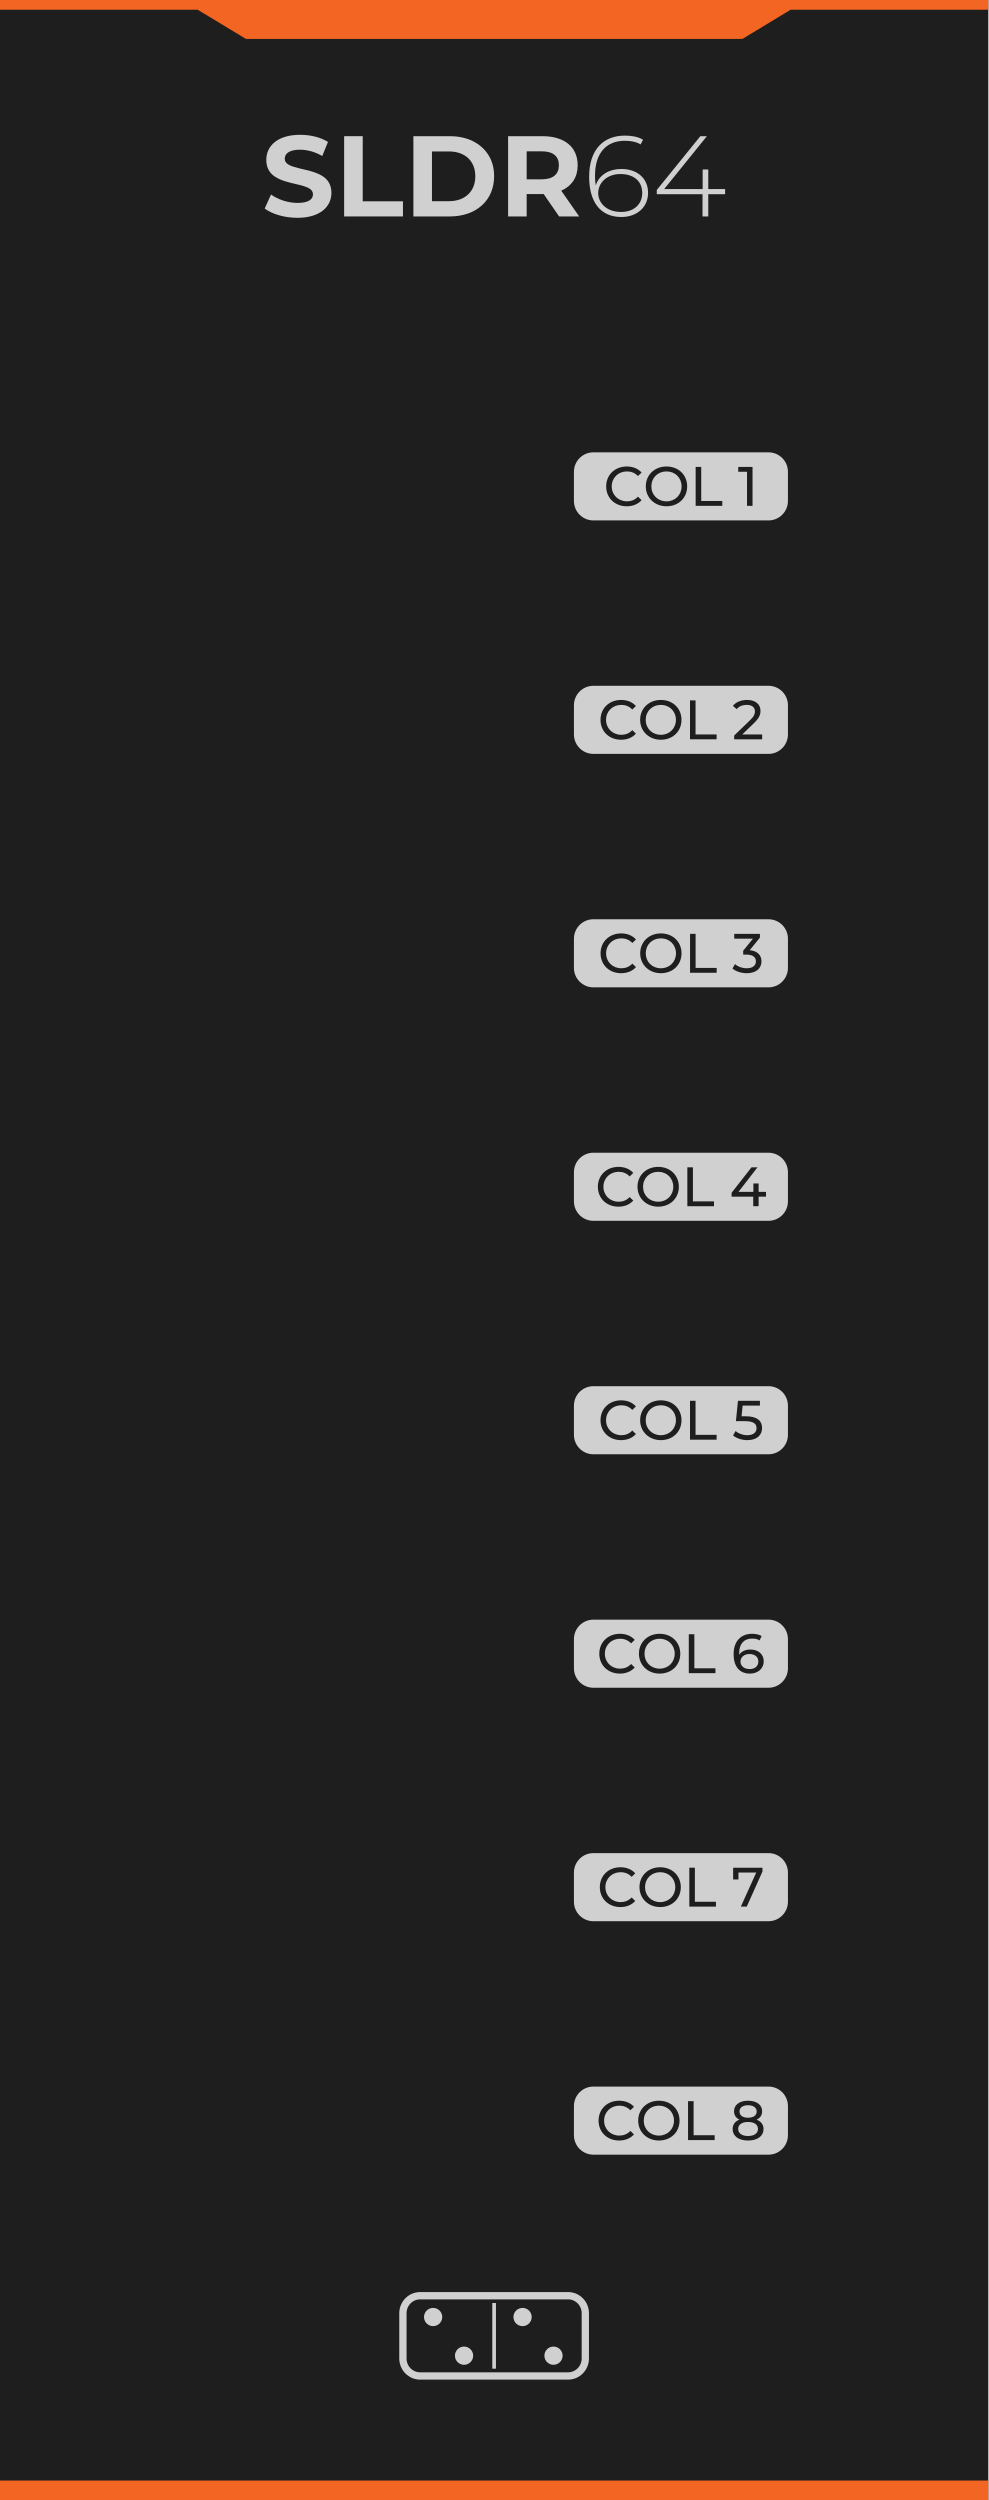
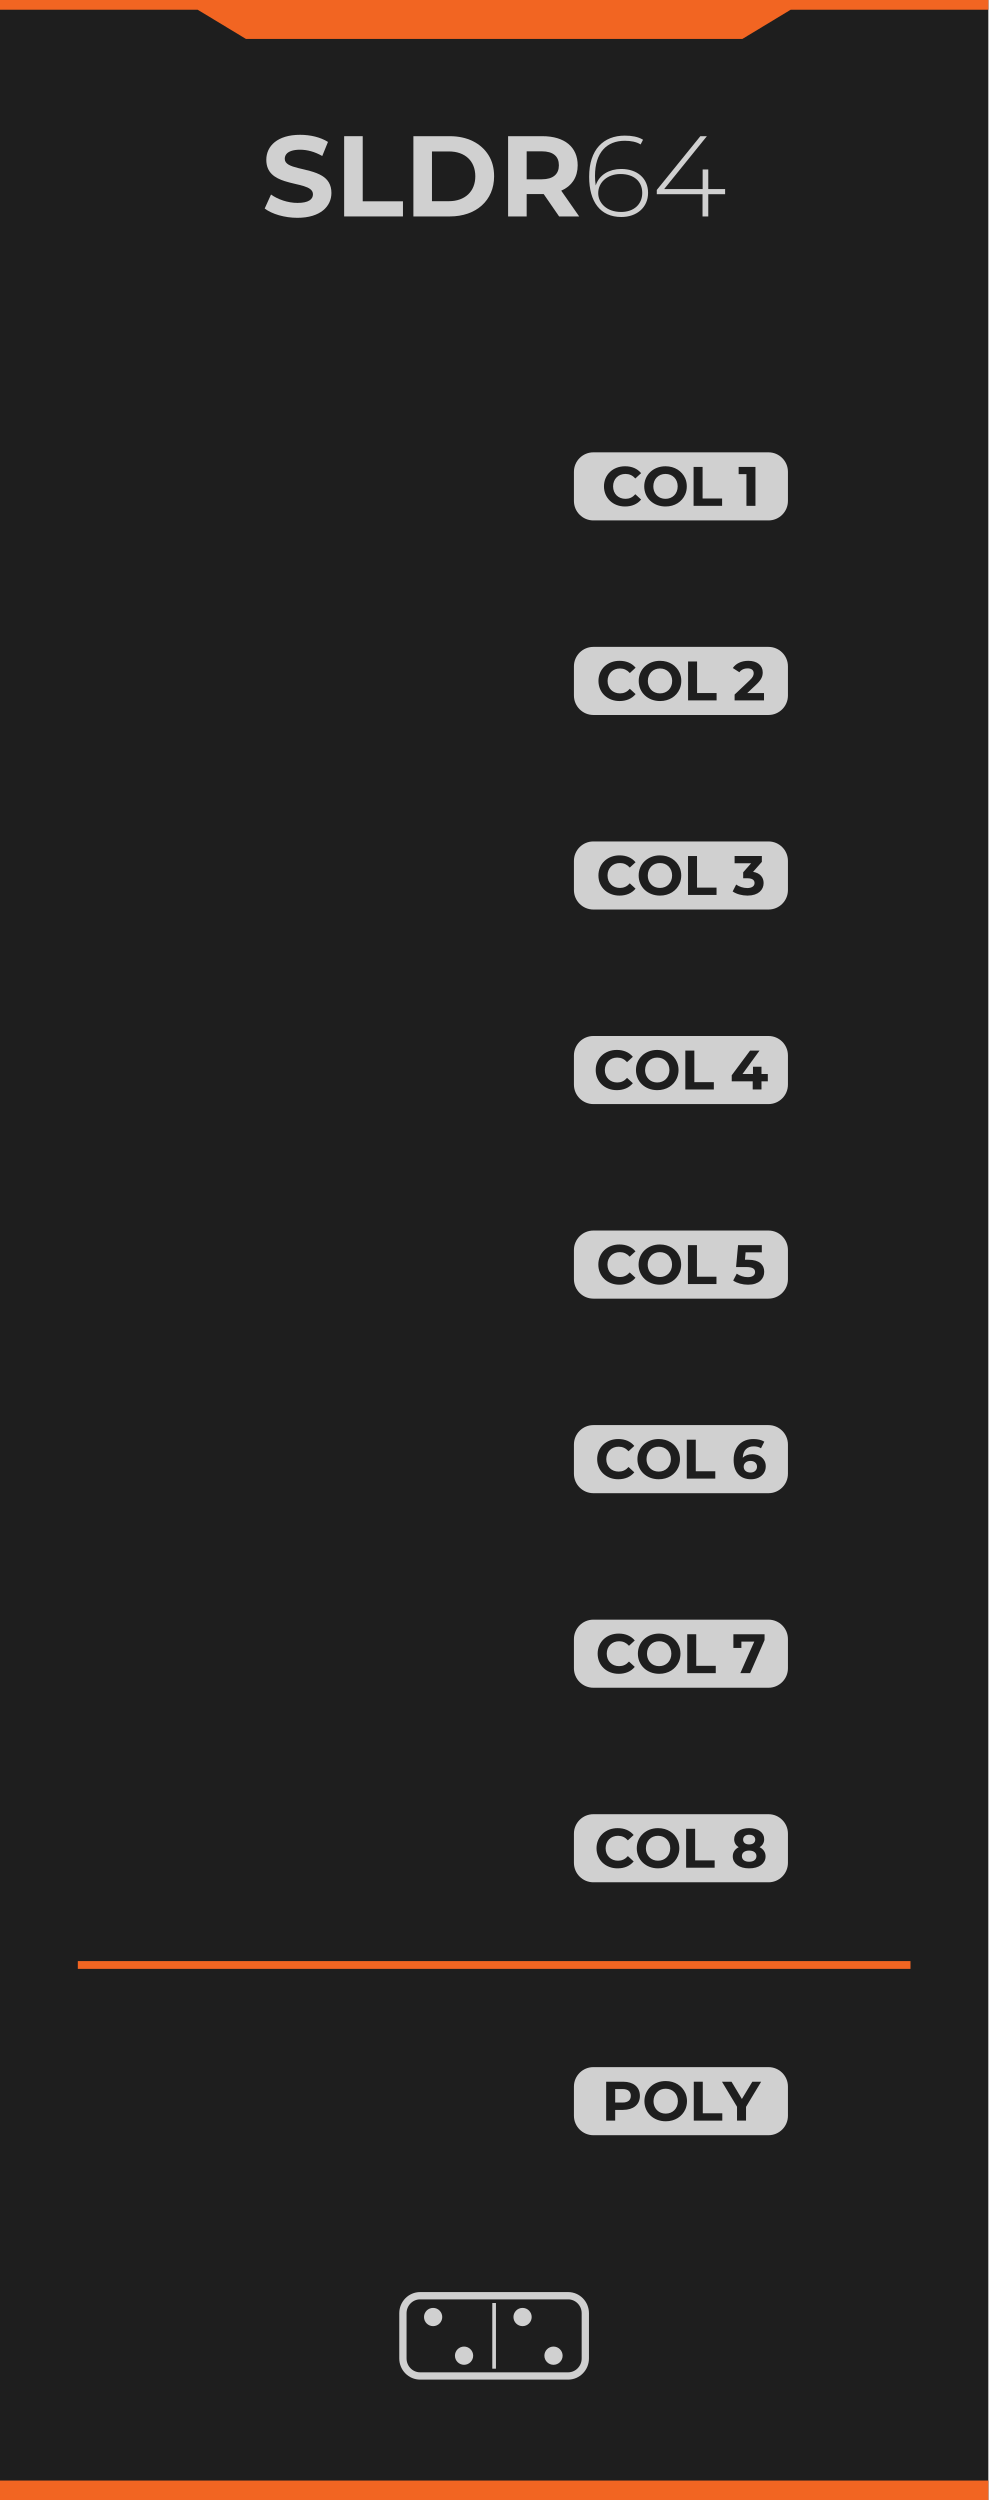
<svg xmlns="http://www.w3.org/2000/svg" width="50.8mm" height="128.5mm" viewBox="0 0 50.8 128.5">
  <rect width="50.8" height="128.5" fill="#1e1e1e" />
  <polygon points="     0,0 50.8,0 50.8,0.5     40.64,0.5 38.16,2.0 12.64,2.0 10.16,0.5     0,0.5   " fill="#f26522" />
  <rect x="0" y="127.5" width="50.8" height="1.0" fill="#f26522" />
  <g id="title">
    <path fill="#d0d0d0" fill-rule="evenodd" d="M15.285 11.196C16.463 11.196 17.035 10.612 17.035 9.917C17.035 9.485 16.841 9.212 16.558 9.039C15.851 8.607 14.637 8.697 14.637 8.167C14.637 8.076 14.662 7.997 14.713 7.928C14.815 7.791 15.051 7.695 15.42 7.695C15.79 7.695 16.179 7.799 16.564 8.019L16.858 7.295C16.473 7.051 15.945 6.929 15.426 6.929C14.26 6.929 13.688 7.507 13.688 8.214C13.688 8.874 14.121 9.145 14.634 9.31C15.317 9.53 16.086 9.548 16.086 9.988C16.086 10.247 15.857 10.43 15.291 10.43C14.796 10.43 14.283 10.251 13.93 9.999L13.605 10.718C13.975 11.001 14.625 11.196 15.285 11.196Z" />
    <path fill="#d0d0d0" fill-rule="evenodd" d="M17.689 11.125H20.712V10.347H18.644V7.0H17.689Z" />
    <path fill="#d0d0d0" fill-rule="evenodd" d="M21.248 11.125H23.122C24.466 11.125 25.397 10.312 25.397 9.062C25.397 8.642 25.301 8.279 25.108 7.972C24.723 7.359 24.018 7.0 23.122 7.0H21.248ZM22.203 10.341V7.784H23.075C23.9 7.784 24.431 8.273 24.431 9.062C24.431 9.84 23.9 10.341 23.075 10.341Z" />
    <path fill="#d0d0d0" fill-rule="evenodd" d="M26.116 11.125H27.071V9.976H27.902C27.917 9.976 27.931 9.976 27.946 9.976L28.738 11.125H29.77L28.847 9.801C29.385 9.569 29.693 9.114 29.693 8.497C29.693 7.562 29.025 7.0 27.878 7.0H26.116ZM27.848 7.778C28.438 7.778 28.727 8.041 28.727 8.497C28.727 8.945 28.438 9.216 27.848 9.216H27.071V7.778Z" />
    <path fill="#d0d0d0" fill-rule="evenodd" d="M31.938 11.154C32.728 11.154 33.311 10.665 33.311 9.911C33.311 9.169 32.757 8.685 31.932 8.685C31.309 8.685 30.79 8.992 30.62 9.534C30.59 9.346 30.583 9.163 30.583 9.039C30.583 7.837 31.188 7.236 32.115 7.236C32.429 7.236 32.716 7.291 32.928 7.424L33.052 7.183C32.8 7.026 32.468 6.971 32.115 6.971C31.019 6.971 30.282 7.684 30.282 9.086C30.282 10.371 30.854 11.154 31.938 11.154ZM31.926 10.895C31.16 10.895 30.748 10.412 30.748 9.929C30.748 9.375 31.219 8.945 31.891 8.945C32.59 8.945 33.011 9.328 33.011 9.917C33.011 10.506 32.575 10.895 31.926 10.895Z" />
    <path fill="#d0d0d0" fill-rule="evenodd" d="M33.759 9.982H36.11V11.125H36.405V9.982H37.271V9.717H36.405V8.709H36.116V9.717H34.139L36.334 7.0H35.998L33.759 9.764Z" />
  </g>
  <rect x="29.5" y="23.25" width="11" height="3.5" rx="1.0" fill="#d0d0d0" />
-   <g>
-     <path fill="#1e1e1e" fill-rule="evenodd" d="M32.214 26.023C32.527 26.023 32.794 25.914 32.977 25.709L32.791 25.529C32.639 25.692 32.446 25.769 32.229 25.769C31.779 25.769 31.443 25.442 31.443 25.0C31.443 24.558 31.779 24.231 32.229 24.231C32.446 24.231 32.639 24.309 32.791 24.469L32.977 24.289C32.794 24.083 32.526 23.977 32.217 23.977C31.608 23.977 31.157 24.406 31.157 25.0C31.157 25.594 31.605 26.023 32.214 26.023Z" />
-     <path fill="#1e1e1e" fill-rule="evenodd" d="M34.26 26.023C34.87 26.023 35.32 25.594 35.32 25.0C35.32 24.406 34.87 23.977 34.26 23.977C33.643 23.977 33.194 24.413 33.194 25.0C33.194 25.587 33.65 26.023 34.26 26.023ZM34.26 25.769C33.81 25.769 33.48 25.442 33.48 25.0C33.48 24.558 33.81 24.231 34.26 24.231C34.702 24.231 35.034 24.558 35.034 25.0C35.034 25.442 34.702 25.769 34.26 25.769Z" />
-     <path fill="#1e1e1e" fill-rule="evenodd" d="M35.757 26.0H37.126V25.751H36.043V24.0H35.757Z" />
-     <path fill="#1e1e1e" fill-rule="evenodd" d="M38.397 26.0H38.68V24.0H37.946V24.249H38.397Z" />
+   <g transform="translate(29.5, 0)">
+     <path fill="#1e1e1e" fill-rule="evenodd" d="M2.627 26.034C2.978 26.034 3.262 25.91 3.453 25.677L3.156 25.403C3.019 25.563 2.851 25.64 2.653 25.64C2.28 25.64 2.013 25.381 2.013 25.0C2.013 24.619 2.28 24.36 2.653 24.36C2.851 24.36 3.019 24.438 3.156 24.594L3.453 24.32C3.262 24.088 2.977 23.966 2.63 23.966C2.005 23.966 1.544 24.398 1.544 25.0C1.544 25.602 2.01 26.034 2.627 26.034Z" />
+     <path fill="#1e1e1e" fill-rule="evenodd" d="M4.71 26.034C5.179 26.034 5.553 25.793 5.719 25.413C5.83 25.158 5.828 24.835 5.719 24.587C5.553 24.213 5.181 23.966 4.707 23.966C4.082 23.966 3.613 24.406 3.613 25.0C3.613 25.594 4.078 26.034 4.71 26.034ZM4.707 25.64C4.618 25.64 4.535 25.625 4.459 25.594C4.23 25.503 4.081 25.28 4.081 25.0C4.081 24.619 4.349 24.36 4.707 24.36C5.065 24.36 5.333 24.619 5.333 25.0C5.333 25.381 5.065 25.64 4.707 25.64Z" />
+     <path fill="#1e1e1e" fill-rule="evenodd" d="M6.15 26.0H7.616V25.623H6.613V24.0H6.15Z" />
+     <path fill="#1e1e1e" fill-rule="evenodd" d="M8.867 26.0H9.33V24.0H8.467V24.371H8.867Z" />
  </g>
-   <rect x="29.5" y="35.25" width="11" height="3.5" rx="1.0" fill="#d0d0d0" />
-   <g>
-     <path fill="#1e1e1e" fill-rule="evenodd" d="M31.923 38.023C32.235 38.023 32.503 37.914 32.686 37.709L32.5 37.529C32.348 37.692 32.154 37.769 31.937 37.769C31.488 37.769 31.151 37.442 31.151 37.0C31.151 36.558 31.488 36.231 31.937 36.231C32.154 36.231 32.348 36.309 32.5 36.469L32.686 36.289C32.503 36.083 32.234 35.977 31.926 35.977C31.316 35.977 30.866 36.406 30.866 37.0C30.866 37.594 31.313 38.023 31.923 38.023Z" />
-     <path fill="#1e1e1e" fill-rule="evenodd" d="M33.969 38.023C34.578 38.023 35.029 37.594 35.029 37.0C35.029 36.406 34.578 35.977 33.969 35.977C33.351 35.977 32.903 36.413 32.903 37.0C32.903 37.587 33.359 38.023 33.969 38.023ZM33.969 37.769C33.519 37.769 33.189 37.442 33.189 37.0C33.189 36.558 33.519 36.231 33.969 36.231C34.41 36.231 34.743 36.558 34.743 37.0C34.743 37.442 34.41 37.769 33.969 37.769Z" />
-     <path fill="#1e1e1e" fill-rule="evenodd" d="M35.466 38.0H36.834V37.751H35.751V36.0H35.466Z" />
-     <path fill="#1e1e1e" fill-rule="evenodd" d="M37.737 38.0H39.174V37.751H38.15L38.76 37.163C39.029 36.9 39.089 36.729 39.089 36.534C39.089 36.191 38.82 35.977 38.403 35.977C38.094 35.977 37.824 36.086 37.671 36.28L37.866 36.449C37.991 36.3 38.164 36.231 38.377 36.231C38.655 36.231 38.803 36.357 38.803 36.563C38.803 36.689 38.769 36.814 38.551 37.02L37.737 37.806Z" />
+   <rect x="29.5" y="33.25" width="11" height="3.5" rx="1.0" fill="#d0d0d0" />
+   <g transform="translate(29.5, 0)">
+     <path fill="#1e1e1e" fill-rule="evenodd" d="M2.344 36.034C2.695 36.034 2.98 35.91 3.17 35.677L2.873 35.403C2.736 35.563 2.568 35.64 2.37 35.64C1.997 35.64 1.73 35.381 1.73 35.0C1.73 34.619 1.997 34.36 2.37 34.36C2.568 34.36 2.736 34.438 2.873 34.594L3.17 34.32C2.98 34.088 2.694 33.966 2.347 33.966C1.722 33.966 1.261 34.398 1.261 35.0C1.261 35.602 1.727 36.034 2.344 36.034Z" />
+     <path fill="#1e1e1e" fill-rule="evenodd" d="M4.427 36.034C4.896 36.034 5.27 35.793 5.436 35.413C5.547 35.158 5.545 34.835 5.436 34.587C5.27 34.213 4.899 33.966 4.424 33.966C3.8 33.966 3.33 34.406 3.33 35.0C3.33 35.594 3.795 36.034 4.427 36.034ZM4.424 35.64C4.335 35.64 4.252 35.625 4.176 35.594C3.947 35.503 3.799 35.28 3.799 35.0C3.799 34.619 4.066 34.36 4.424 34.36C4.782 34.36 5.05 34.619 5.05 35.0C5.05 35.381 4.782 35.64 4.424 35.64Z" />
+     <path fill="#1e1e1e" fill-rule="evenodd" d="M5.867 36.0H7.333V35.623H6.33V34.0H5.867Z" />
+     <path fill="#1e1e1e" fill-rule="evenodd" d="M8.259 36.0H9.77V35.623H8.909L9.37 35.189C9.65 34.926 9.704 34.751 9.704 34.557C9.704 34.191 9.407 33.966 8.961 33.966C8.603 33.966 8.32 34.109 8.167 34.337L8.504 34.554C8.603 34.417 8.751 34.354 8.919 34.354C9.128 34.354 9.239 34.443 9.239 34.603C9.239 34.694 9.213 34.806 9.03 34.971L8.259 35.7Z" />
  </g>
-   <rect x="29.5" y="47.25" width="11" height="3.5" rx="1.0" fill="#d0d0d0" />
-   <g>
-     <path fill="#1e1e1e" fill-rule="evenodd" d="M31.926 50.023C32.238 50.023 32.506 49.914 32.689 49.709L32.503 49.529C32.35 49.692 32.157 49.769 31.94 49.769C31.49 49.769 31.154 49.442 31.154 49.0C31.154 48.558 31.49 48.231 31.94 48.231C32.157 48.231 32.35 48.309 32.503 48.469L32.689 48.289C32.506 48.083 32.237 47.977 31.929 47.977C31.319 47.977 30.869 48.406 30.869 49.0C30.869 49.594 31.316 50.023 31.926 50.023Z" />
-     <path fill="#1e1e1e" fill-rule="evenodd" d="M33.971 50.023C34.581 50.023 35.031 49.594 35.031 49.0C35.031 48.406 34.581 47.977 33.971 47.977C33.354 47.977 32.906 48.413 32.906 49.0C32.906 49.587 33.362 50.023 33.971 50.023ZM33.971 49.769C33.522 49.769 33.191 49.442 33.191 49.0C33.191 48.558 33.522 48.231 33.971 48.231C34.413 48.231 34.746 48.558 34.746 49.0C34.746 49.442 34.413 49.769 33.971 49.769Z" />
-     <path fill="#1e1e1e" fill-rule="evenodd" d="M35.469 50.0H36.837V49.751H35.754V48.0H35.469Z" />
-     <path fill="#1e1e1e" fill-rule="evenodd" d="M38.383 50.023C38.897 50.023 39.14 49.749 39.14 49.411C39.14 49.106 38.939 48.877 38.536 48.84L39.06 48.194V48.0H37.74V48.249H38.701L38.2 48.866V49.066H38.36C38.703 49.066 38.854 49.205 38.854 49.414C38.854 49.631 38.68 49.769 38.383 49.769C38.139 49.769 37.913 49.68 37.78 49.554L37.649 49.78C37.816 49.929 38.101 50.023 38.383 50.023Z" />
+   <rect x="29.5" y="43.25" width="11" height="3.5" rx="1.0" fill="#d0d0d0" />
+   <g transform="translate(29.5, 0)">
+     <path fill="#1e1e1e" fill-rule="evenodd" d="M2.341 46.034C2.692 46.034 2.977 45.91 3.167 45.677L2.87 45.403C2.733 45.563 2.565 45.64 2.367 45.64C1.994 45.64 1.727 45.381 1.727 45.0C1.727 44.619 1.994 44.36 2.367 44.36C2.565 44.36 2.733 44.438 2.87 44.594L3.167 44.32C2.977 44.088 2.691 43.966 2.344 43.966C1.72 43.966 1.259 44.398 1.259 45.0C1.259 45.602 1.724 46.034 2.341 46.034Z" />
+     <path fill="#1e1e1e" fill-rule="evenodd" d="M4.424 46.034C4.893 46.034 5.267 45.793 5.433 45.413C5.544 45.158 5.543 44.835 5.433 44.587C5.267 44.213 4.896 43.966 4.421 43.966C3.797 43.966 3.327 44.406 3.327 45.0C3.327 45.594 3.792 46.034 4.424 46.034ZM4.421 45.64C4.332 45.64 4.249 45.625 4.173 45.594C3.944 45.503 3.796 45.28 3.796 45.0C3.796 44.619 4.063 44.36 4.421 44.36C4.78 44.36 5.047 44.619 5.047 45.0C5.047 45.381 4.78 45.64 4.421 45.64Z" />
+     <path fill="#1e1e1e" fill-rule="evenodd" d="M5.864 46.0H7.33V45.623H6.327V44.0H5.864Z" />
+     <path fill="#1e1e1e" fill-rule="evenodd" d="M8.921 46.034C9.493 46.034 9.75 45.726 9.75 45.389C9.75 45.094 9.566 44.872 9.208 44.813L9.659 44.3V44.0H8.259V44.371H9.109L8.699 44.837V45.143H8.91C9.173 45.143 9.284 45.236 9.284 45.389C9.284 45.549 9.142 45.646 8.91 45.646C8.704 45.646 8.491 45.576 8.339 45.466L8.159 45.82C8.349 45.957 8.643 46.034 8.921 46.034Z" />
  </g>
-   <rect x="29.5" y="59.25" width="11" height="3.5" rx="1.0" fill="#d0d0d0" />
-   <g>
-     <path fill="#1e1e1e" fill-rule="evenodd" d="M31.787 62.023C32.1 62.023 32.367 61.914 32.55 61.709L32.364 61.529C32.212 61.692 32.019 61.769 31.801 61.769C31.352 61.769 31.016 61.442 31.016 61.0C31.016 60.558 31.352 60.231 31.801 60.231C32.019 60.231 32.212 60.309 32.364 60.469L32.55 60.289C32.367 60.083 32.099 59.977 31.79 59.977C31.18 59.977 30.73 60.406 30.73 61.0C30.73 61.594 31.178 62.023 31.787 62.023Z" />
-     <path fill="#1e1e1e" fill-rule="evenodd" d="M33.833 62.023C34.442 62.023 34.893 61.594 34.893 61.0C34.893 60.406 34.442 59.977 33.833 59.977C33.216 59.977 32.767 60.413 32.767 61.0C32.767 61.587 33.223 62.023 33.833 62.023ZM33.833 61.769C33.383 61.769 33.053 61.442 33.053 61.0C33.053 60.558 33.383 60.231 33.833 60.231C34.275 60.231 34.607 60.558 34.607 61.0C34.607 61.442 34.275 61.769 33.833 61.769Z" />
-     <path fill="#1e1e1e" fill-rule="evenodd" d="M35.33 62.0H36.699V61.751H35.616V60.0H35.33Z" />
-     <path fill="#1e1e1e" fill-rule="evenodd" d="M37.604 61.509H38.716V62.0H38.993V61.509H39.373V61.263H38.993V60.829H38.724V61.263H37.957L38.936 60.0H38.627L37.604 61.309Z" />
+   <rect x="29.5" y="53.25" width="11" height="3.5" rx="1.0" fill="#d0d0d0" />
+   <g transform="translate(29.5, 0)">
+     <path fill="#1e1e1e" fill-rule="evenodd" d="M2.203 56.034C2.553 56.034 2.838 55.91 3.029 55.677L2.731 55.403C2.594 55.563 2.427 55.64 2.229 55.64C1.855 55.64 1.589 55.381 1.589 55.0C1.589 54.619 1.855 54.36 2.229 54.36C2.427 54.36 2.594 54.438 2.731 54.594L3.029 54.32C2.838 54.088 2.552 53.966 2.206 53.966C1.581 53.966 1.12 54.398 1.12 55.0C1.12 55.602 1.586 56.034 2.203 56.034Z" />
+     <path fill="#1e1e1e" fill-rule="evenodd" d="M4.286 56.034C4.754 56.034 5.129 55.793 5.294 55.413C5.405 55.158 5.404 54.835 5.294 54.587C5.129 54.213 4.757 53.966 4.283 53.966C3.658 53.966 3.189 54.406 3.189 55.0C3.189 55.594 3.653 56.034 4.286 56.034ZM4.283 55.64C4.193 55.64 4.11 55.625 4.034 55.594C3.806 55.503 3.657 55.28 3.657 55.0C3.657 54.619 3.925 54.36 4.283 54.36C4.641 54.36 4.909 54.619 4.909 55.0C4.909 55.381 4.641 55.64 4.283 55.64Z" />
+     <path fill="#1e1e1e" fill-rule="evenodd" d="M5.726 56.0H7.191V55.623H6.189V54.0H5.726Z" />
+     <path fill="#1e1e1e" fill-rule="evenodd" d="M8.111 55.58H9.189V56.0H9.64V55.58H9.966V55.203H9.64V54.829H9.203V55.203H8.665L9.54 54.0H9.054L8.111 55.269Z" />
  </g>
-   <rect x="29.5" y="71.25" width="11" height="3.5" rx="1.0" fill="#d0d0d0" />
-   <g>
-     <path fill="#1e1e1e" fill-rule="evenodd" d="M31.923 74.023C32.235 74.023 32.503 73.914 32.686 73.709L32.5 73.529C32.348 73.692 32.154 73.769 31.937 73.769C31.488 73.769 31.151 73.442 31.151 73.0C31.151 72.558 31.488 72.231 31.937 72.231C32.154 72.231 32.348 72.309 32.5 72.469L32.686 72.289C32.503 72.083 32.234 71.977 31.926 71.977C31.316 71.977 30.866 72.406 30.866 73.0C30.866 73.594 31.313 74.023 31.923 74.023Z" />
-     <path fill="#1e1e1e" fill-rule="evenodd" d="M33.969 74.023C34.578 74.023 35.029 73.594 35.029 73.0C35.029 72.406 34.578 71.977 33.969 71.977C33.351 71.977 32.903 72.413 32.903 73.0C32.903 73.587 33.359 74.023 33.969 74.023ZM33.969 73.769C33.519 73.769 33.189 73.442 33.189 73.0C33.189 72.558 33.519 72.231 33.969 72.231C34.41 72.231 34.743 72.558 34.743 73.0C34.743 73.442 34.41 73.769 33.969 73.769Z" />
-     <path fill="#1e1e1e" fill-rule="evenodd" d="M35.466 74.0H36.834V73.751H35.751V72.0H35.466Z" />
-     <path fill="#1e1e1e" fill-rule="evenodd" d="M38.414 74.023C38.929 74.023 39.171 73.743 39.171 73.4C39.171 73.046 38.94 72.797 38.34 72.797H38.117L38.172 72.249H39.06V72.0H37.931L37.826 73.046H38.28C38.743 73.046 38.886 73.189 38.886 73.411C38.886 73.629 38.716 73.769 38.411 73.769C38.171 73.769 37.945 73.68 37.811 73.554L37.68 73.78C37.848 73.929 38.132 74.023 38.414 74.023Z" />
+   <rect x="29.5" y="63.25" width="11" height="3.5" rx="1.0" fill="#d0d0d0" />
+   <g transform="translate(29.5, 0)">
+     <path fill="#1e1e1e" fill-rule="evenodd" d="M2.337 66.034C2.688 66.034 2.972 65.91 3.163 65.677L2.866 65.403C2.729 65.563 2.561 65.64 2.363 65.64C1.99 65.64 1.723 65.381 1.723 65.0C1.723 64.619 1.99 64.36 2.363 64.36C2.561 64.36 2.729 64.438 2.866 64.594L3.163 64.32C2.972 64.088 2.687 63.966 2.34 63.966C1.715 63.966 1.254 64.398 1.254 65.0C1.254 65.602 1.72 66.034 2.337 66.034Z" />
+     <path fill="#1e1e1e" fill-rule="evenodd" d="M4.42 66.034C4.889 66.034 5.263 65.793 5.429 65.413C5.54 65.158 5.538 64.835 5.429 64.587C5.263 64.213 4.891 63.966 4.417 63.966C3.792 63.966 3.323 64.406 3.323 65.0C3.323 65.594 3.788 66.034 4.42 66.034ZM4.417 65.64C4.328 65.64 4.245 65.625 4.169 65.594C3.94 65.503 3.791 65.28 3.791 65.0C3.791 64.619 4.059 64.36 4.417 64.36C4.775 64.36 5.043 64.619 5.043 65.0C5.043 65.381 4.775 65.64 4.417 65.64Z" />
+     <path fill="#1e1e1e" fill-rule="evenodd" d="M5.86 66.0H7.326V65.623H6.323V64.0H5.86Z" />
+     <path fill="#1e1e1e" fill-rule="evenodd" d="M8.949 66.034C9.52 66.034 9.78 65.726 9.78 65.371C9.78 65.017 9.549 64.751 8.954 64.751H8.79L8.824 64.371H9.657V64.0H8.437L8.334 65.126H8.846C9.211 65.126 9.311 65.231 9.311 65.386C9.311 65.55 9.17 65.646 8.937 65.646C8.731 65.646 8.521 65.576 8.369 65.466L8.186 65.82C8.38 65.957 8.67 66.034 8.949 66.034Z" />
+   </g>
+   <rect x="29.5" y="73.25" width="11" height="3.5" rx="1.0" fill="#d0d0d0" />
+   <g transform="translate(29.5, 0)">
+     <path fill="#1e1e1e" fill-rule="evenodd" d="M2.277 76.034C2.628 76.034 2.912 75.91 3.103 75.677L2.806 75.403C2.669 75.563 2.501 75.64 2.303 75.64C1.93 75.64 1.663 75.381 1.663 75.0C1.663 74.619 1.93 74.36 2.303 74.36C2.501 74.36 2.669 74.438 2.806 74.594L3.103 74.32C2.912 74.088 2.627 73.966 2.28 73.966C1.655 73.966 1.194 74.398 1.194 75.0C1.194 75.602 1.66 76.034 2.277 76.034Z" />
+     <path fill="#1e1e1e" fill-rule="evenodd" d="M4.36 76.034C4.829 76.034 5.203 75.793 5.369 75.413C5.48 75.158 5.478 74.835 5.369 74.587C5.203 74.213 4.831 73.966 4.357 73.966C3.732 73.966 3.263 74.406 3.263 75.0C3.263 75.594 3.728 76.034 4.36 76.034ZM4.357 75.64C4.268 75.64 4.185 75.625 4.109 75.594C3.88 75.503 3.731 75.28 3.731 75.0C3.731 74.619 3.999 74.36 4.357 74.36C4.715 74.36 4.983 74.619 4.983 75.0C4.983 75.381 4.715 75.64 4.357 75.64Z" />
+     <path fill="#1e1e1e" fill-rule="evenodd" d="M5.8 76.0H7.266V75.623H6.263V74.0H5.8Z" />
+     <path fill="#1e1e1e" fill-rule="evenodd" d="M9.103 76.034C9.246 76.034 9.374 76.007 9.487 75.953C9.714 75.844 9.86 75.639 9.86 75.369C9.86 75.243 9.829 75.133 9.767 75.04C9.643 74.853 9.43 74.746 9.171 74.746C8.964 74.746 8.796 74.807 8.678 74.926L8.679 74.908C8.698 74.535 8.91 74.343 9.24 74.343C9.377 74.343 9.504 74.367 9.614 74.443L9.786 74.103C9.645 74.011 9.442 73.966 9.229 73.966C8.629 73.966 8.209 74.351 8.209 75.043C8.209 75.689 8.554 76.034 9.103 76.034ZM9.077 75.689C8.854 75.689 8.726 75.563 8.726 75.391C8.726 75.214 8.866 75.091 9.071 75.091C9.277 75.091 9.411 75.209 9.411 75.391C9.411 75.569 9.271 75.689 9.077 75.689Z" />
  </g>
  <rect x="29.5" y="83.25" width="11" height="3.5" rx="1.0" fill="#d0d0d0" />
-   <g>
-     <path fill="#1e1e1e" fill-rule="evenodd" d="M31.861 86.023C32.174 86.023 32.441 85.914 32.624 85.709L32.439 85.529C32.286 85.692 32.093 85.769 31.876 85.769C31.426 85.769 31.09 85.442 31.09 85.0C31.09 84.558 31.426 84.231 31.876 84.231C32.093 84.231 32.286 84.309 32.439 84.469L32.624 84.289C32.441 84.083 32.173 83.977 31.864 83.977C31.255 83.977 30.804 84.406 30.804 85.0C30.804 85.594 31.252 86.023 31.861 86.023Z" />
-     <path fill="#1e1e1e" fill-rule="evenodd" d="M33.907 86.023C34.517 86.023 34.967 85.594 34.967 85.0C34.967 84.406 34.517 83.977 33.907 83.977C33.29 83.977 32.841 84.413 32.841 85.0C32.841 85.587 33.298 86.023 33.907 86.023ZM33.907 85.769C33.458 85.769 33.127 85.442 33.127 85.0C33.127 84.558 33.458 84.231 33.907 84.231C34.349 84.231 34.681 84.558 34.681 85.0C34.681 85.442 34.349 85.769 33.907 85.769Z" />
-     <path fill="#1e1e1e" fill-rule="evenodd" d="M35.404 86.0H36.773V85.751H35.69V84.0H35.404Z" />
-     <path fill="#1e1e1e" fill-rule="evenodd" d="M38.547 86.023C38.947 86.023 39.256 85.774 39.256 85.391C39.256 85.02 38.97 84.786 38.57 84.786C38.323 84.786 38.111 84.877 37.994 85.052L37.994 85.042C37.993 85.019 37.993 84.997 37.993 84.977C37.993 84.478 38.251 84.223 38.659 84.223C38.803 84.223 38.939 84.245 39.041 84.317L39.15 84.094C39.024 84.014 38.843 83.977 38.653 83.977C38.099 83.977 37.707 84.346 37.707 85.026C37.707 85.666 38.016 86.023 38.547 86.023ZM38.536 85.791C38.227 85.791 38.061 85.611 38.061 85.406C38.061 85.183 38.247 85.017 38.521 85.017C38.803 85.017 38.979 85.167 38.979 85.403C38.979 85.637 38.799 85.791 38.536 85.791Z" />
+   <g transform="translate(29.5, 0)">
+     <path fill="#1e1e1e" fill-rule="evenodd" d="M2.301 86.034C2.652 86.034 2.937 85.91 3.127 85.677L2.83 85.403C2.693 85.563 2.525 85.64 2.327 85.64C1.954 85.64 1.687 85.381 1.687 85.0C1.687 84.619 1.954 84.36 2.327 84.36C2.525 84.36 2.693 84.438 2.83 84.594L3.127 84.32C2.937 84.088 2.651 83.966 2.304 83.966C1.68 83.966 1.219 84.398 1.219 85.0C1.219 85.602 1.684 86.034 2.301 86.034Z" />
+     <path fill="#1e1e1e" fill-rule="evenodd" d="M4.384 86.034C4.853 86.034 5.227 85.793 5.393 85.413C5.504 85.158 5.503 84.835 5.393 84.587C5.227 84.213 4.856 83.966 4.381 83.966C3.757 83.966 3.287 84.406 3.287 85.0C3.287 85.594 3.752 86.034 4.384 86.034ZM4.381 85.64C4.292 85.64 4.209 85.625 4.133 85.594C3.904 85.503 3.756 85.28 3.756 85.0C3.756 84.619 4.023 84.36 4.381 84.36C4.74 84.36 5.007 84.619 5.007 85.0C5.007 85.381 4.74 85.64 4.381 85.64Z" />
+     <path fill="#1e1e1e" fill-rule="evenodd" d="M5.824 86.0H7.29V85.623H6.287V84.0H5.824Z" />
+     <path fill="#1e1e1e" fill-rule="evenodd" d="M8.553 86.0H9.056L9.799 84.3V84.0H8.196V84.703H8.607V84.377H9.27Z" />
  </g>
-   <rect x="29.5" y="95.25" width="11" height="3.5" rx="1.0" fill="#d0d0d0" />
-   <g>
-     <path fill="#1e1e1e" fill-rule="evenodd" d="M31.889 98.023C32.201 98.023 32.469 97.914 32.651 97.709L32.466 97.529C32.313 97.692 32.12 97.769 31.903 97.769C31.453 97.769 31.117 97.442 31.117 97.0C31.117 96.558 31.453 96.231 31.903 96.231C32.12 96.231 32.313 96.309 32.466 96.469L32.651 96.289C32.469 96.083 32.2 95.977 31.891 95.977C31.282 95.977 30.831 96.406 30.831 97.0C30.831 97.594 31.279 98.023 31.889 98.023Z" />
-     <path fill="#1e1e1e" fill-rule="evenodd" d="M33.934 98.023C34.544 98.023 34.994 97.594 34.994 97.0C34.994 96.406 34.544 95.977 33.934 95.977C33.317 95.977 32.869 96.413 32.869 97.0C32.869 97.587 33.325 98.023 33.934 98.023ZM33.934 97.769C33.485 97.769 33.154 97.442 33.154 97.0C33.154 96.558 33.485 96.231 33.934 96.231C34.376 96.231 34.709 96.558 34.709 97.0C34.709 97.442 34.376 97.769 33.934 97.769Z" />
-     <path fill="#1e1e1e" fill-rule="evenodd" d="M35.431 98.0H36.8V97.751H35.717V96.0H35.431Z" />
-     <path fill="#1e1e1e" fill-rule="evenodd" d="M38.08 98.0H38.383L39.191 96.194V96.0H37.683V96.606H37.957V96.249H38.871Z" />
+   <rect x="29.5" y="93.25" width="11" height="3.5" rx="1.0" fill="#d0d0d0" />
+   <g transform="translate(29.5, 0)">
+     <path fill="#1e1e1e" fill-rule="evenodd" d="M2.244 96.034C2.595 96.034 2.88 95.91 3.07 95.677L2.773 95.403C2.636 95.563 2.468 95.64 2.27 95.64C1.897 95.64 1.63 95.381 1.63 95.0C1.63 94.619 1.897 94.36 2.27 94.36C2.468 94.36 2.636 94.438 2.773 94.594L3.07 94.32C2.88 94.088 2.594 93.966 2.247 93.966C1.622 93.966 1.161 94.398 1.161 95.0C1.161 95.602 1.627 96.034 2.244 96.034Z" />
+     <path fill="#1e1e1e" fill-rule="evenodd" d="M4.327 96.034C4.796 96.034 5.17 95.793 5.336 95.413C5.447 95.158 5.445 94.835 5.336 94.587C5.17 94.213 4.799 93.966 4.324 93.966C3.7 93.966 3.23 94.406 3.23 95.0C3.23 95.594 3.695 96.034 4.327 96.034ZM4.324 95.64C4.235 95.64 4.152 95.625 4.076 95.594C3.847 95.503 3.699 95.28 3.699 95.0C3.699 94.619 3.966 94.36 4.324 94.36C4.682 94.36 4.95 94.619 4.95 95.0C4.95 95.381 4.682 95.64 4.324 95.64Z" />
+     <path fill="#1e1e1e" fill-rule="evenodd" d="M5.767 96.0H7.233V95.623H6.23V94.0H5.767Z" />
+     <path fill="#1e1e1e" fill-rule="evenodd" d="M9.004 96.034C9.513 96.034 9.85 95.791 9.85 95.42C9.85 95.205 9.738 95.044 9.544 94.947C9.694 94.855 9.779 94.715 9.779 94.537C9.779 94.183 9.467 93.966 9.004 93.966C8.553 93.966 8.236 94.183 8.236 94.537C8.236 94.715 8.321 94.855 8.469 94.947C8.276 95.044 8.164 95.204 8.164 95.42C8.164 95.791 8.501 96.034 9.004 96.034ZM9.004 94.803C8.814 94.803 8.696 94.71 8.696 94.557C8.696 94.397 8.821 94.306 9.004 94.306C9.191 94.306 9.319 94.397 9.319 94.557C9.319 94.71 9.199 94.803 9.004 94.803ZM9.004 95.694C8.776 95.694 8.633 95.585 8.633 95.406C8.633 95.227 8.776 95.12 9.004 95.12C9.237 95.12 9.381 95.227 9.381 95.406C9.381 95.585 9.237 95.694 9.004 95.694Z" />
  </g>
-   <rect x="29.5" y="107.25" width="11" height="3.5" rx="1.0" fill="#d0d0d0" />
-   <g>
-     <path fill="#1e1e1e" fill-rule="evenodd" d="M31.823 110.023C32.135 110.023 32.403 109.914 32.586 109.709L32.4 109.529C32.248 109.692 32.054 109.769 31.837 109.769C31.388 109.769 31.051 109.442 31.051 109.0C31.051 108.558 31.388 108.231 31.837 108.231C32.054 108.231 32.248 108.309 32.4 108.469L32.586 108.289C32.403 108.083 32.134 107.977 31.826 107.977C31.216 107.977 30.766 108.406 30.766 109.0C30.766 109.594 31.213 110.023 31.823 110.023Z" />
-     <path fill="#1e1e1e" fill-rule="evenodd" d="M33.869 110.023C34.478 110.023 34.929 109.594 34.929 109.0C34.929 108.406 34.478 107.977 33.869 107.977C33.251 107.977 32.803 108.413 32.803 109.0C32.803 109.587 33.259 110.023 33.869 110.023ZM33.869 109.769C33.419 109.769 33.089 109.442 33.089 109.0C33.089 108.558 33.419 108.231 33.869 108.231C34.31 108.231 34.643 108.558 34.643 109.0C34.643 109.442 34.31 109.769 33.869 109.769Z" />
-     <path fill="#1e1e1e" fill-rule="evenodd" d="M35.366 110.0H36.734V109.751H35.651V108.0H35.366Z" />
-     <path fill="#1e1e1e" fill-rule="evenodd" d="M38.449 110.023C38.934 110.023 39.246 109.794 39.246 109.434C39.246 109.206 39.119 109.039 38.89 108.951C39.074 108.865 39.174 108.716 39.174 108.52C39.174 108.183 38.883 107.977 38.449 107.977C38.02 107.977 37.729 108.183 37.729 108.52C37.729 108.715 37.827 108.864 38.007 108.95C37.781 109.037 37.657 109.203 37.657 109.434C37.657 109.794 37.963 110.023 38.449 110.023ZM38.449 108.851C38.174 108.851 38.011 108.73 38.011 108.531C38.011 108.33 38.182 108.209 38.449 108.209C38.715 108.209 38.894 108.33 38.894 108.531C38.894 108.73 38.727 108.851 38.449 108.851ZM38.449 109.791C38.132 109.791 37.943 109.65 37.943 109.426C37.943 109.205 38.132 109.069 38.449 109.069C38.769 109.069 38.96 109.205 38.96 109.426C38.96 109.65 38.769 109.791 38.449 109.791Z" />
+   <line x1="4" y1="101" x2="46.8" y2="101" stroke="#f26522" stroke-width="0.4" />
+   <rect x="29.5" y="106.25" width="11" height="3.5" rx="1.0" fill="#d0d0d0" />
+   <g transform="translate(29.5, 0)">
+     <path fill="#1e1e1e" fill-rule="evenodd" d="M1.657 109.0H2.12V108.449H2.523C3.06 108.449 3.391 108.171 3.391 107.726C3.391 107.274 3.06 107.0 2.523 107.0H1.657ZM2.497 107.377C2.783 107.377 2.923 107.505 2.923 107.726C2.923 107.943 2.783 108.071 2.497 108.071H2.12V107.377Z" />
+     <path fill="#1e1e1e" fill-rule="evenodd" d="M4.72 109.034C5.189 109.034 5.563 108.793 5.729 108.413C5.84 108.158 5.838 107.835 5.729 107.587C5.563 107.213 5.191 106.966 4.717 106.966C4.092 106.966 3.623 107.406 3.623 108.0C3.623 108.594 4.088 109.034 4.72 109.034ZM4.717 108.64C4.628 108.64 4.545 108.625 4.469 108.594C4.24 108.503 4.091 108.28 4.091 108.0C4.091 107.619 4.359 107.36 4.717 107.36C5.075 107.36 5.343 107.619 5.343 108.0C5.343 108.381 5.075 108.64 4.717 108.64Z" />
+     <path fill="#1e1e1e" fill-rule="evenodd" d="M6.16 109.0H7.626V108.623H6.623V107.0H6.16Z" />
+     <path fill="#1e1e1e" fill-rule="evenodd" d="M8.383 109.0H8.846V108.292L9.623 107.0H9.169L8.633 107.888L8.1 107.0H7.609L8.383 108.287Z" />
  </g>
  <g transform="translate(20.71,118.0) scale(0.75)">
    <rect x="0" y="0" width="12.5" height="5.5" rx="1.18" ry="1.2" fill="none" stroke="#d0d0d0" stroke-width="0.5" />
    <rect x="6.125" y="0.5" width="0.25" height="4.5" fill="#d0d0d0" />
    <circle cx="2.07" cy="1.46" r="0.625" fill="#d0d0d0" />
    <circle cx="4.19" cy="4.11" r="0.625" fill="#d0d0d0" />
    <circle cx="8.20" cy="1.46" r="0.625" fill="#d0d0d0" />
    <circle cx="10.32" cy="4.11" r="0.625" fill="#d0d0d0" />
  </g>
</svg>
